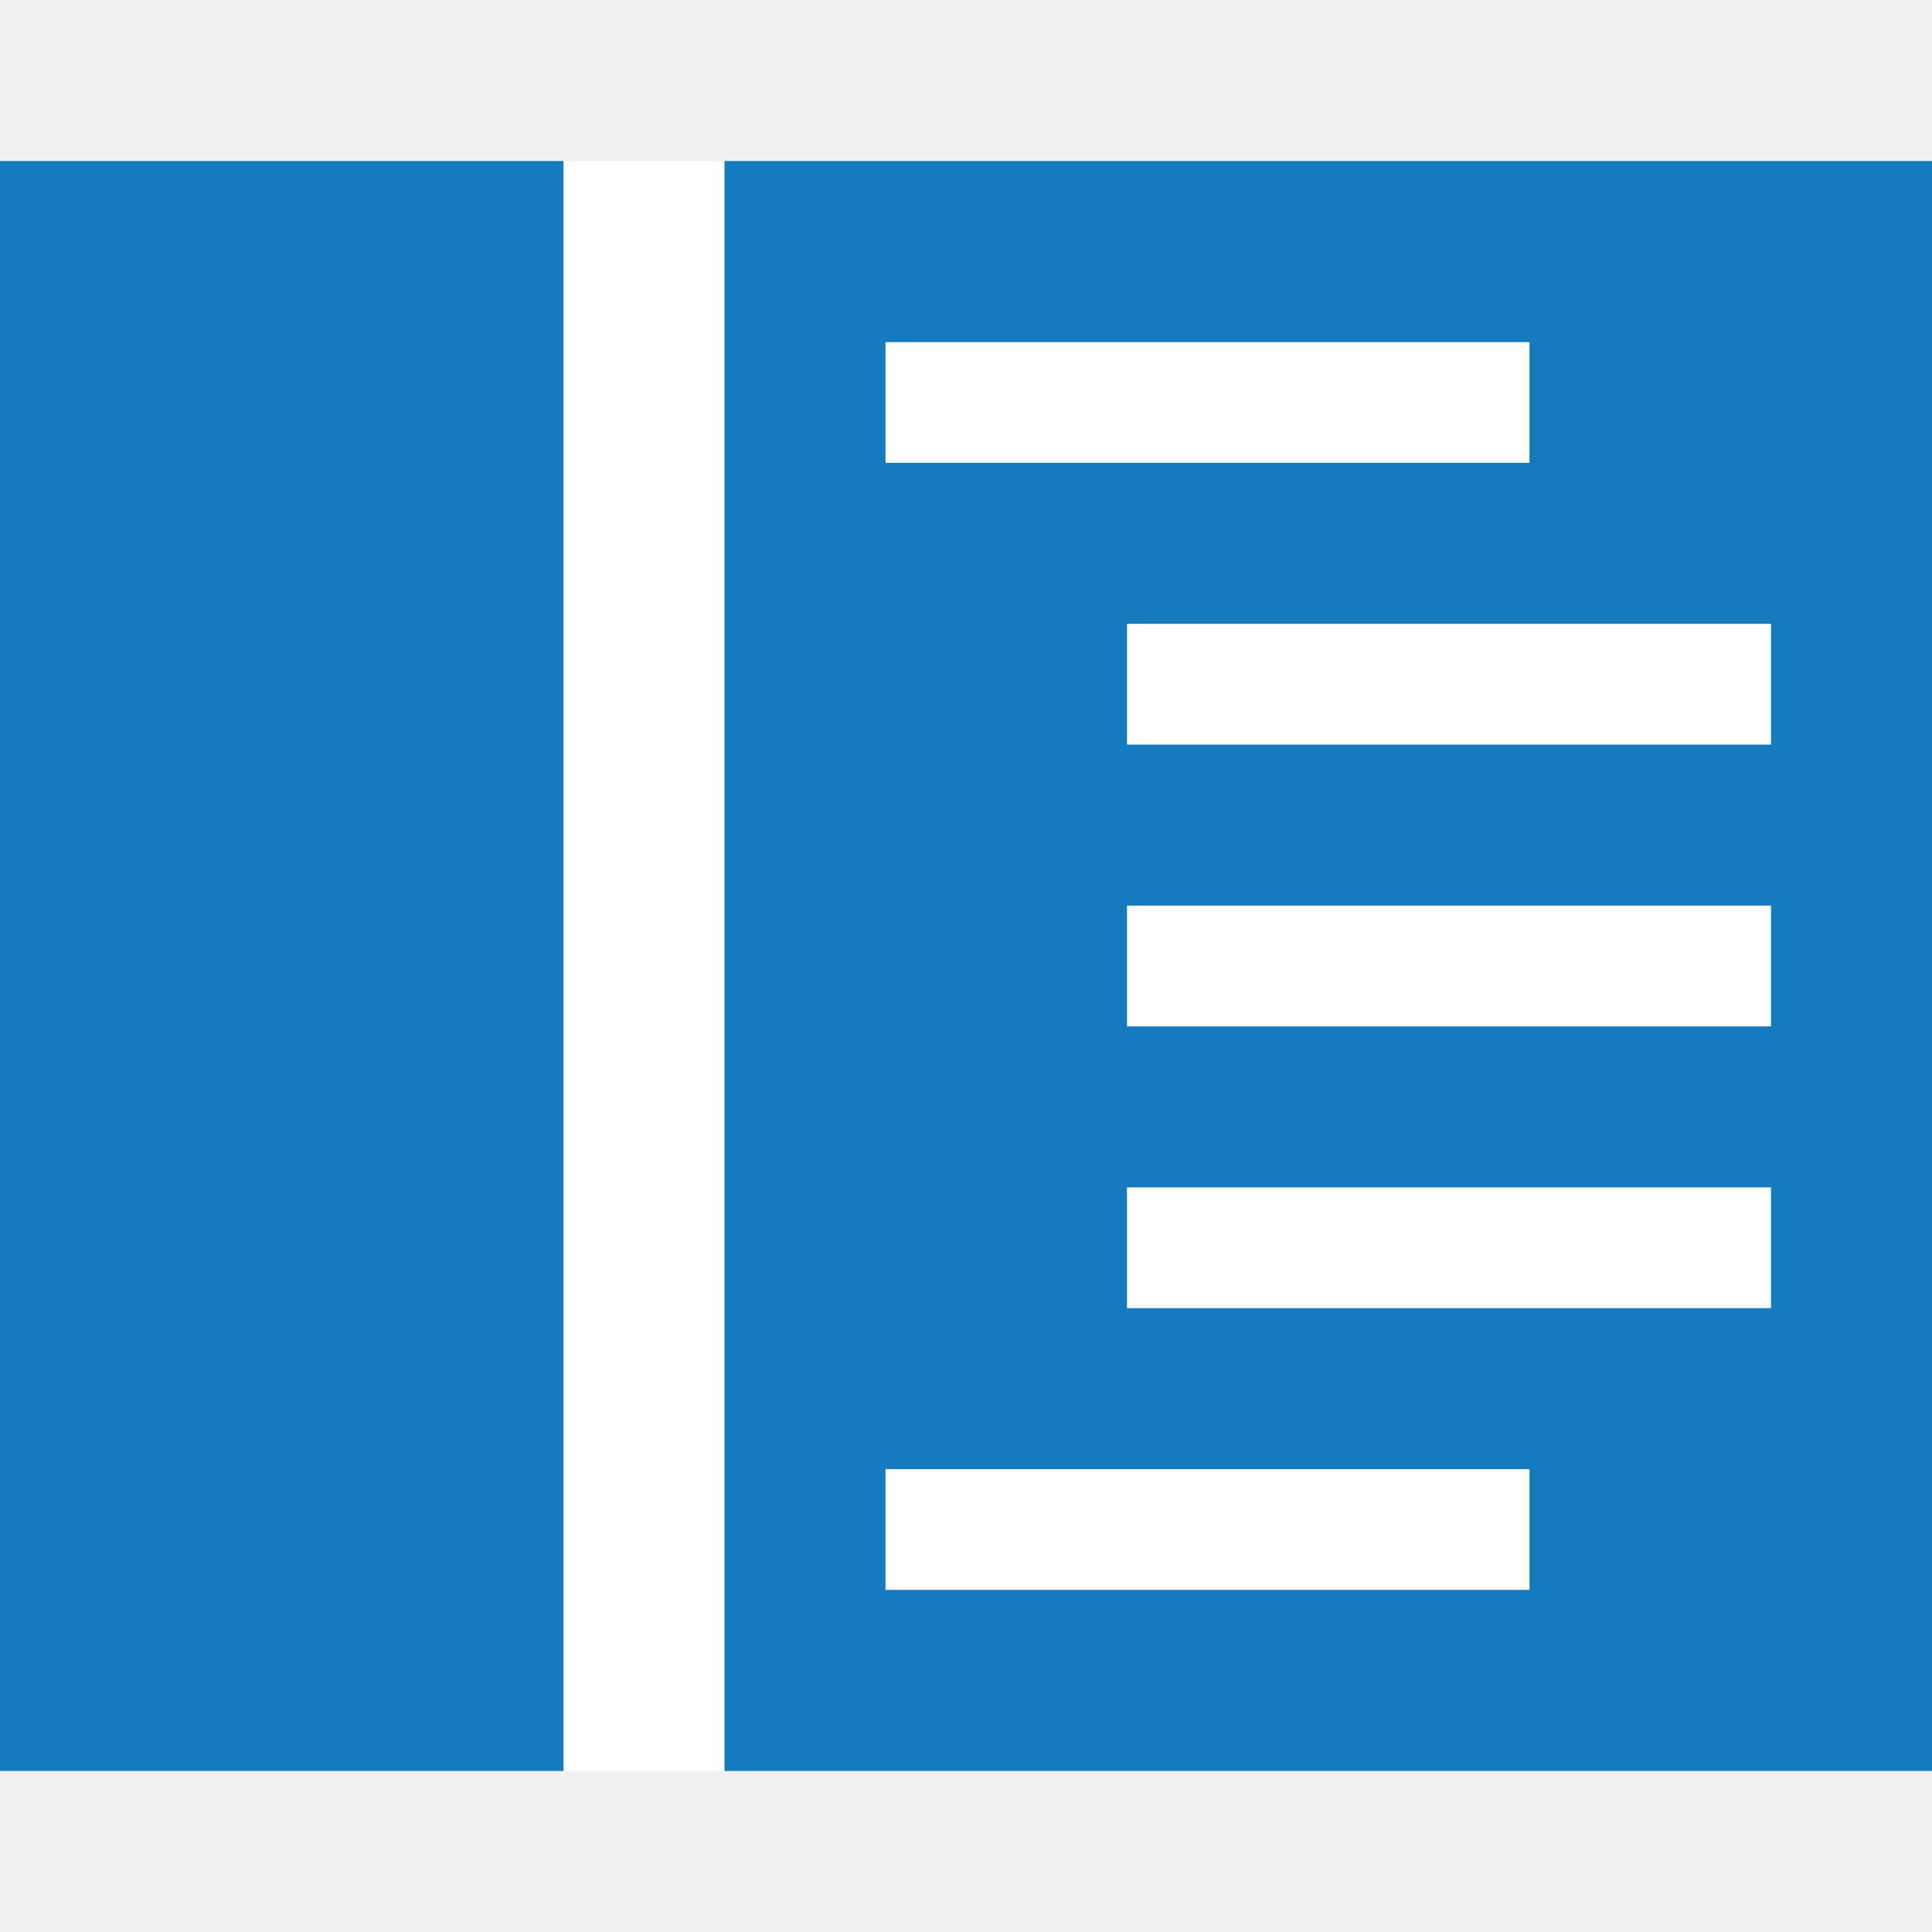
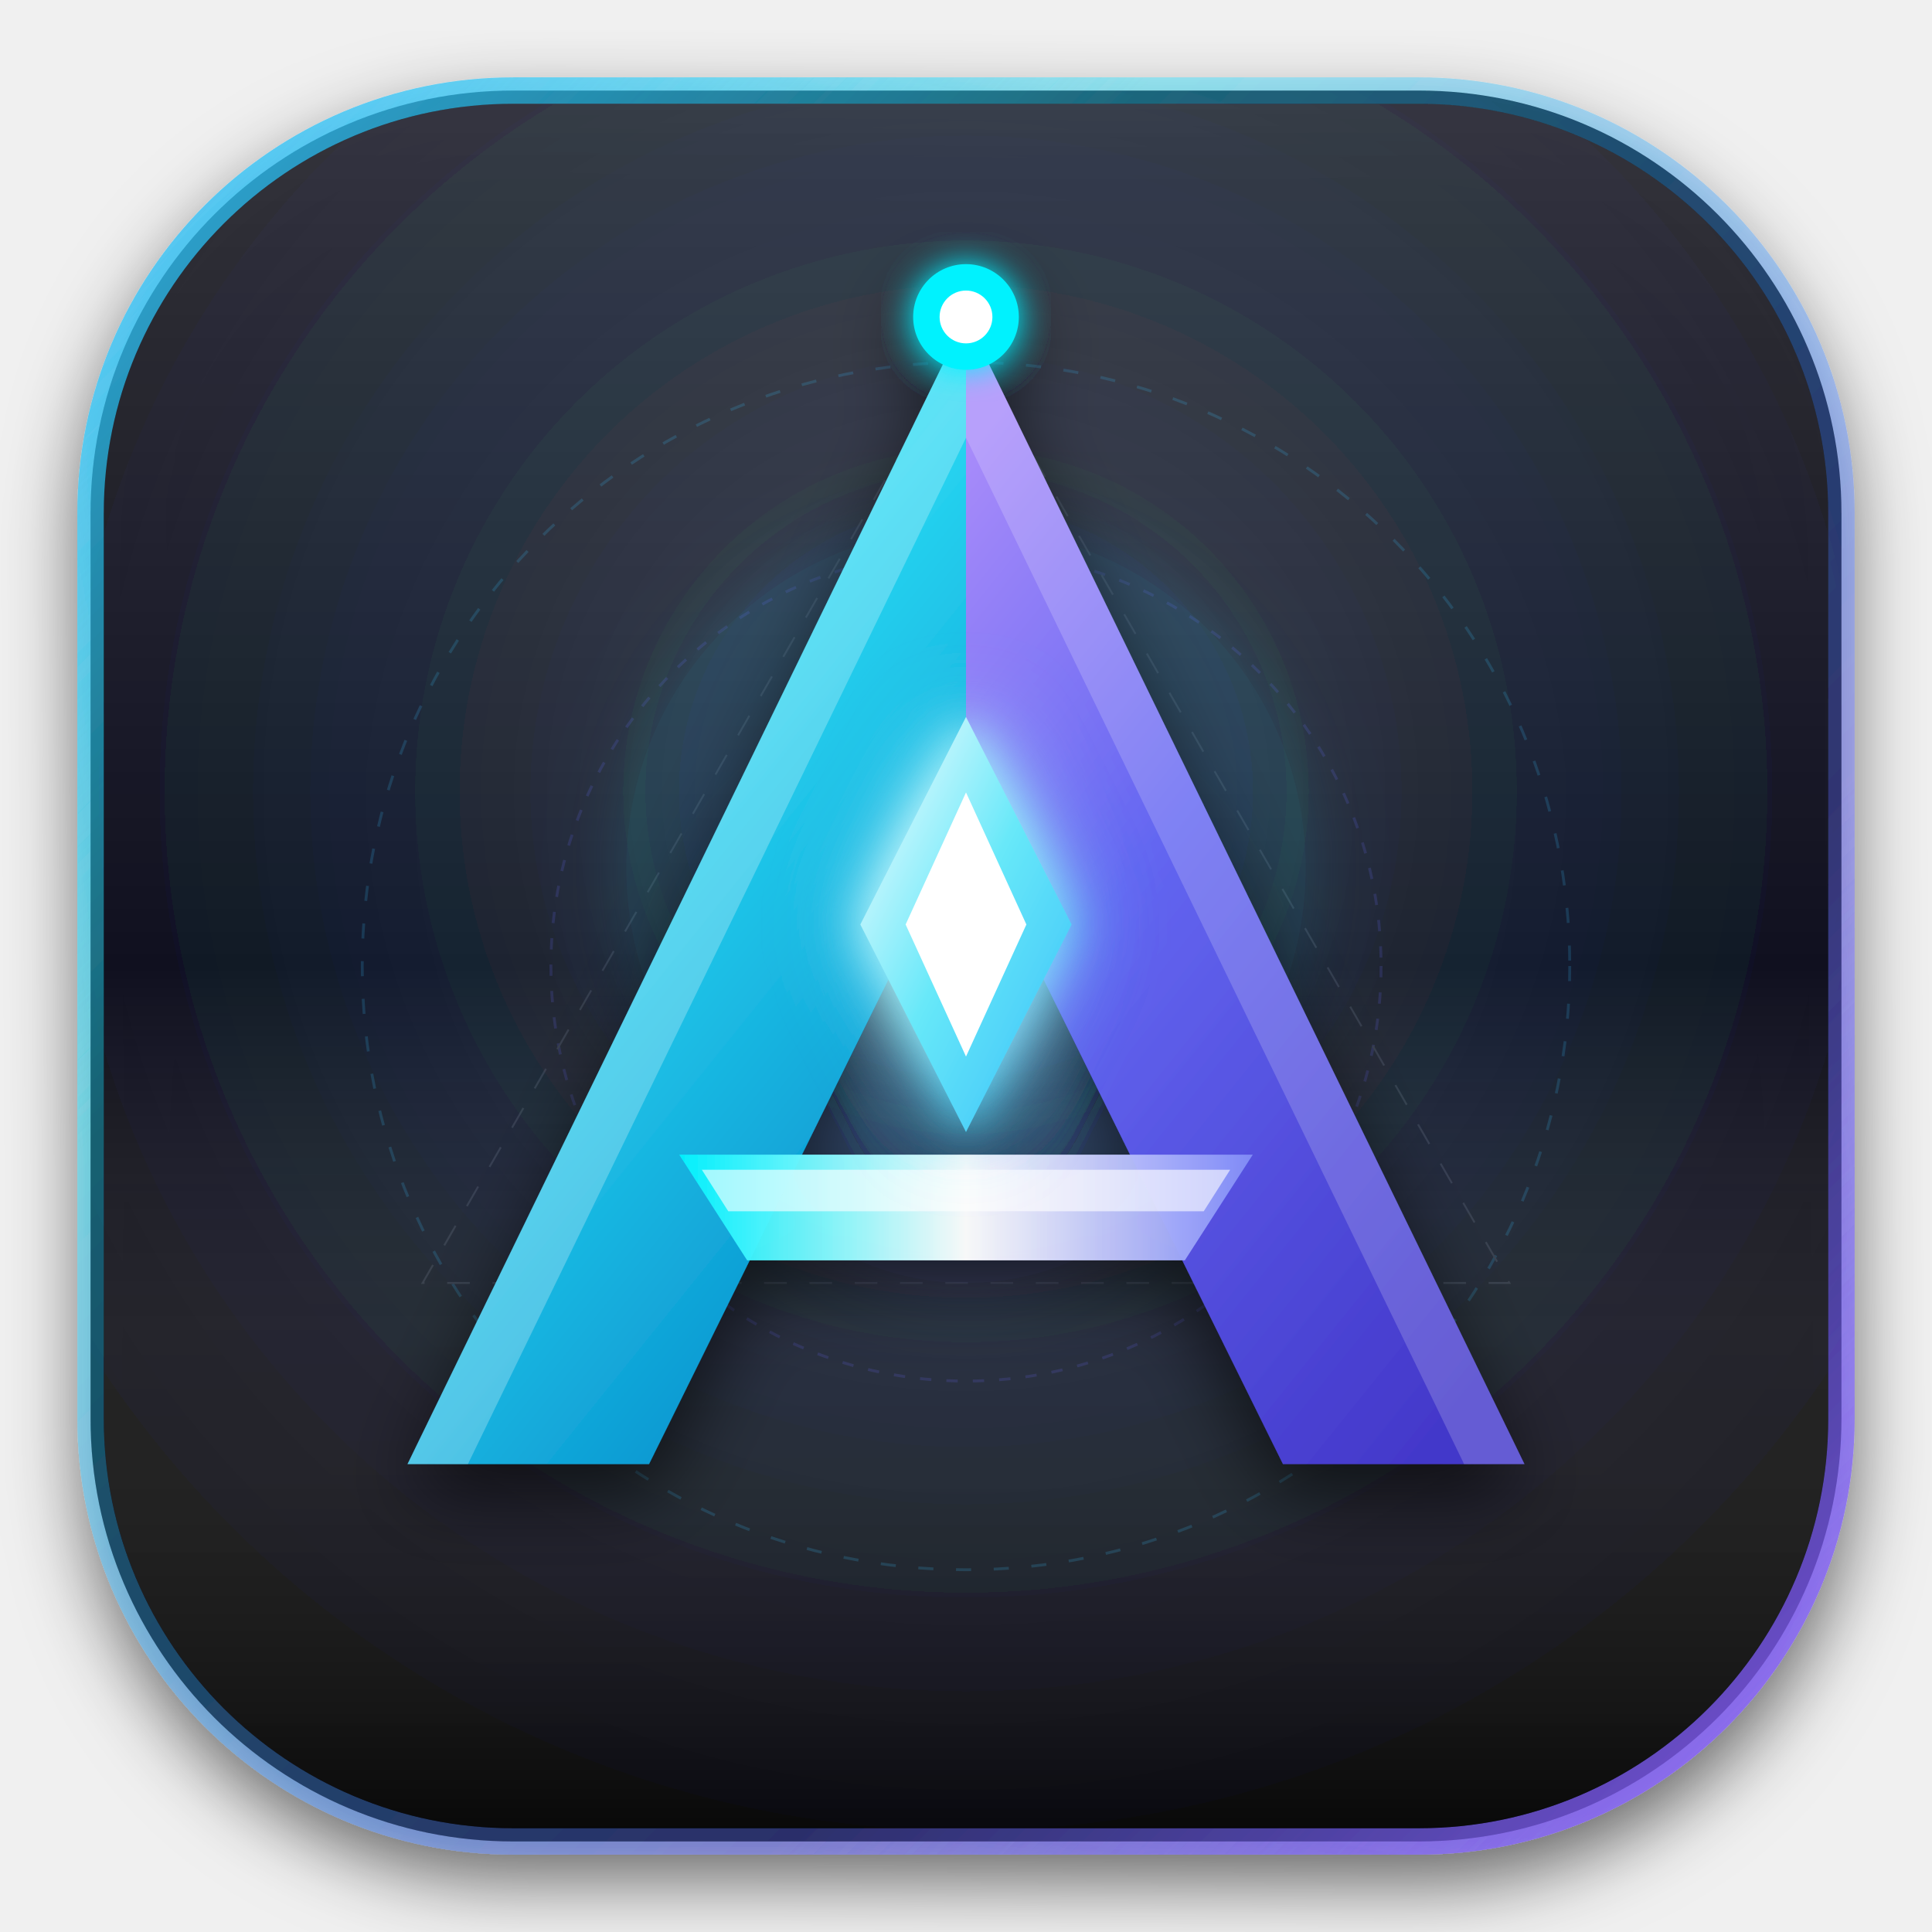
- <svg xmlns="http://www.w3.org/2000/svg" id="Layer_1" viewBox="0 0 1024 1024">
-   <style>.st0{fill:#f6f6f6;fill-opacity:0}.st1{fill:#fff}.st2{fill:#167abf}</style>
-   <path class="st0" d="M1024 1024H0V0h1024v1024z" />
-   <path class="st1" d="M1024 85.333v853.333H0V85.333h1024z" />
-   <path class="st2" d="M0 85.333h298.667v853.333H0V85.333zm1024 0v853.333H384V85.333h640zm-554.667 160h341.333v-64H469.333v64zm341.334 533.334H469.333v64h341.333l.001-64zm128-149.334H597.333v64h341.333l.001-64zm0-149.333H597.333v64h341.333l.001-64zm0-149.333H597.333v64h341.333l.001-64z" />
+ <svg xmlns="http://www.w3.org/2000/svg" viewBox="0 0 1024 1024" width="1024" height="1024">
+   <defs>
+     <radialGradient id="outerGlow" cx="50%" cy="40%" r="60%">
+       <stop offset="0%" stop-color="#1E293B" stop-opacity="0.8" />
+       <stop offset="60%" stop-color="#0F172A" stop-opacity="0.95" />
+       <stop offset="100%" stop-color="#070A11" stop-opacity="1" />
+     </radialGradient>
+     <linearGradient id="squircleBorder" x1="0%" y1="0%" x2="100%" y2="100%">
+       <stop offset="0%" stop-color="#38BDF8" stop-opacity="0.9" />
+       <stop offset="30%" stop-color="#28D7F2" stop-opacity="0.4" />
+       <stop offset="70%" stop-color="#6366F1" stop-opacity="0.4" />
+       <stop offset="100%" stop-color="#8B5CF6" stop-opacity="0.9" />
+     </linearGradient>
+     <linearGradient id="innerBevel" x1="0%" y1="0%" x2="0%" y2="100%">
+       <stop offset="0%" stop-color="#FFFFFF" stop-opacity="0.15" />
+       <stop offset="50%" stop-color="#FFFFFF" stop-opacity="0" />
+       <stop offset="100%" stop-color="#000000" stop-opacity="0.4" />
+     </linearGradient>
+     <linearGradient id="cyanBeam" x1="20%" y1="0%" x2="80%" y2="100%">
+       <stop offset="0%" stop-color="#00F2FE" />
+       <stop offset="40%" stop-color="#28D7F2" />
+       <stop offset="100%" stop-color="#0284C7" />
+     </linearGradient>
+     <linearGradient id="violetBeam" x1="20%" y1="0%" x2="80%" y2="100%">
+       <stop offset="0%" stop-color="#A78BFA" />
+       <stop offset="40%" stop-color="#6366F1" />
+       <stop offset="100%" stop-color="#4338CA" />
+     </linearGradient>
+     <linearGradient id="coreGlowGrad" x1="0%" y1="0%" x2="100%" y2="100%">
+       <stop offset="0%" stop-color="#FFFFFF" />
+       <stop offset="50%" stop-color="#67E8F9" />
+       <stop offset="100%" stop-color="#38BDF8" />
+     </linearGradient>
+     <linearGradient id="bridgeGrad" x1="0%" y1="0%" x2="100%" y2="0%">
+       <stop offset="0%" stop-color="#00F2FE" />
+       <stop offset="50%" stop-color="#FFFFFF" />
+       <stop offset="100%" stop-color="#818CF8" />
+     </linearGradient>
+     <filter id="hyperGlow" x="-50%" y="-50%" width="200%" height="200%">
+       <feGaussianBlur in="SourceGraphic" stdDeviation="24" result="blur1" />
+       <feGaussianBlur in="SourceGraphic" stdDeviation="12" result="blur2" />
+       <feMerge>
+         <feMergeNode in="blur1" />
+         <feMergeNode in="blur2" />
+         <feMergeNode in="SourceGraphic" />
+       </feMerge>
+     </filter>
+     <filter id="subtleGlow" x="-30%" y="-30%" width="160%" height="160%">
+       <feGaussianBlur in="SourceGraphic" stdDeviation="8" result="blur" />
+       <feComposite in="SourceGraphic" in2="blur" operator="over" />
+     </filter>
+     <filter id="dropShadow" x="-20%" y="-20%" width="140%" height="140%">
+       <feDropShadow dx="0" dy="16" stdDeviation="20" flood-color="#000000" flood-opacity="0.6" />
+     </filter>
+   </defs>
+   <rect x="48" y="48" width="928" height="928" rx="224" fill="url(#outerGlow)" stroke="url(#squircleBorder)" stroke-width="14" filter="url(#dropShadow)" />
+   <rect x="55" y="55" width="914" height="914" rx="217" fill="url(#innerBevel)" />
+   <g opacity="0.18">
+     <circle cx="512" cy="512" r="320" fill="none" stroke="#38BDF8" stroke-width="1.5" stroke-dasharray="8 12" />
+     <circle cx="512" cy="512" r="220" fill="none" stroke="#6366F1" stroke-width="1.5" stroke-dasharray="6 8" />
+     <polygon points="512,180 800,680 224,680" fill="none" stroke="#94A3B8" stroke-width="1" stroke-dasharray="12 12" />
+   </g>
+   <circle cx="512" cy="460" r="180" fill="#28D7F2" opacity="0.12" filter="url(#hyperGlow)" />
+   <circle cx="512" cy="540" r="140" fill="#6366F1" opacity="0.15" filter="url(#hyperGlow)" />
+   <g id="monogram" filter="url(#dropShadow)">
+     <path d="M 512 168              L 216 776              L 344 776              L 512 436              L 512 168 Z" fill="url(#cyanBeam)" />
+     <path d="M 512 168              L 216 776              L 248 776              L 512 232 Z" fill="#FFFFFF" opacity="0.25" />
+     <path d="M 512 168              L 808 776              L 680 776              L 512 436              L 512 168 Z" fill="url(#violetBeam)" />
+     <path d="M 512 168              L 512 232              L 776 776              L 808 776 Z" fill="#FFFFFF" opacity="0.18" />
+     <polygon points="360,612 664,612 628,668 396,668" fill="url(#bridgeGrad)" opacity="0.95" />
+     <polygon points="372,620 652,620 638,642 386,642" fill="#FFFFFF" opacity="0.6" />
+     <g filter="url(#hyperGlow)">
+       <polygon points="512,380 568,490 512,600 456,490" fill="url(#coreGlowGrad)" />
+       <polygon points="512,420 544,490 512,560 480,490" fill="#FFFFFF" />
+     </g>
+     <circle cx="512" cy="168" r="28" fill="#00F2FE" filter="url(#subtleGlow)" />
+     <circle cx="512" cy="168" r="14" fill="#FFFFFF" />
+   </g>
</svg>
